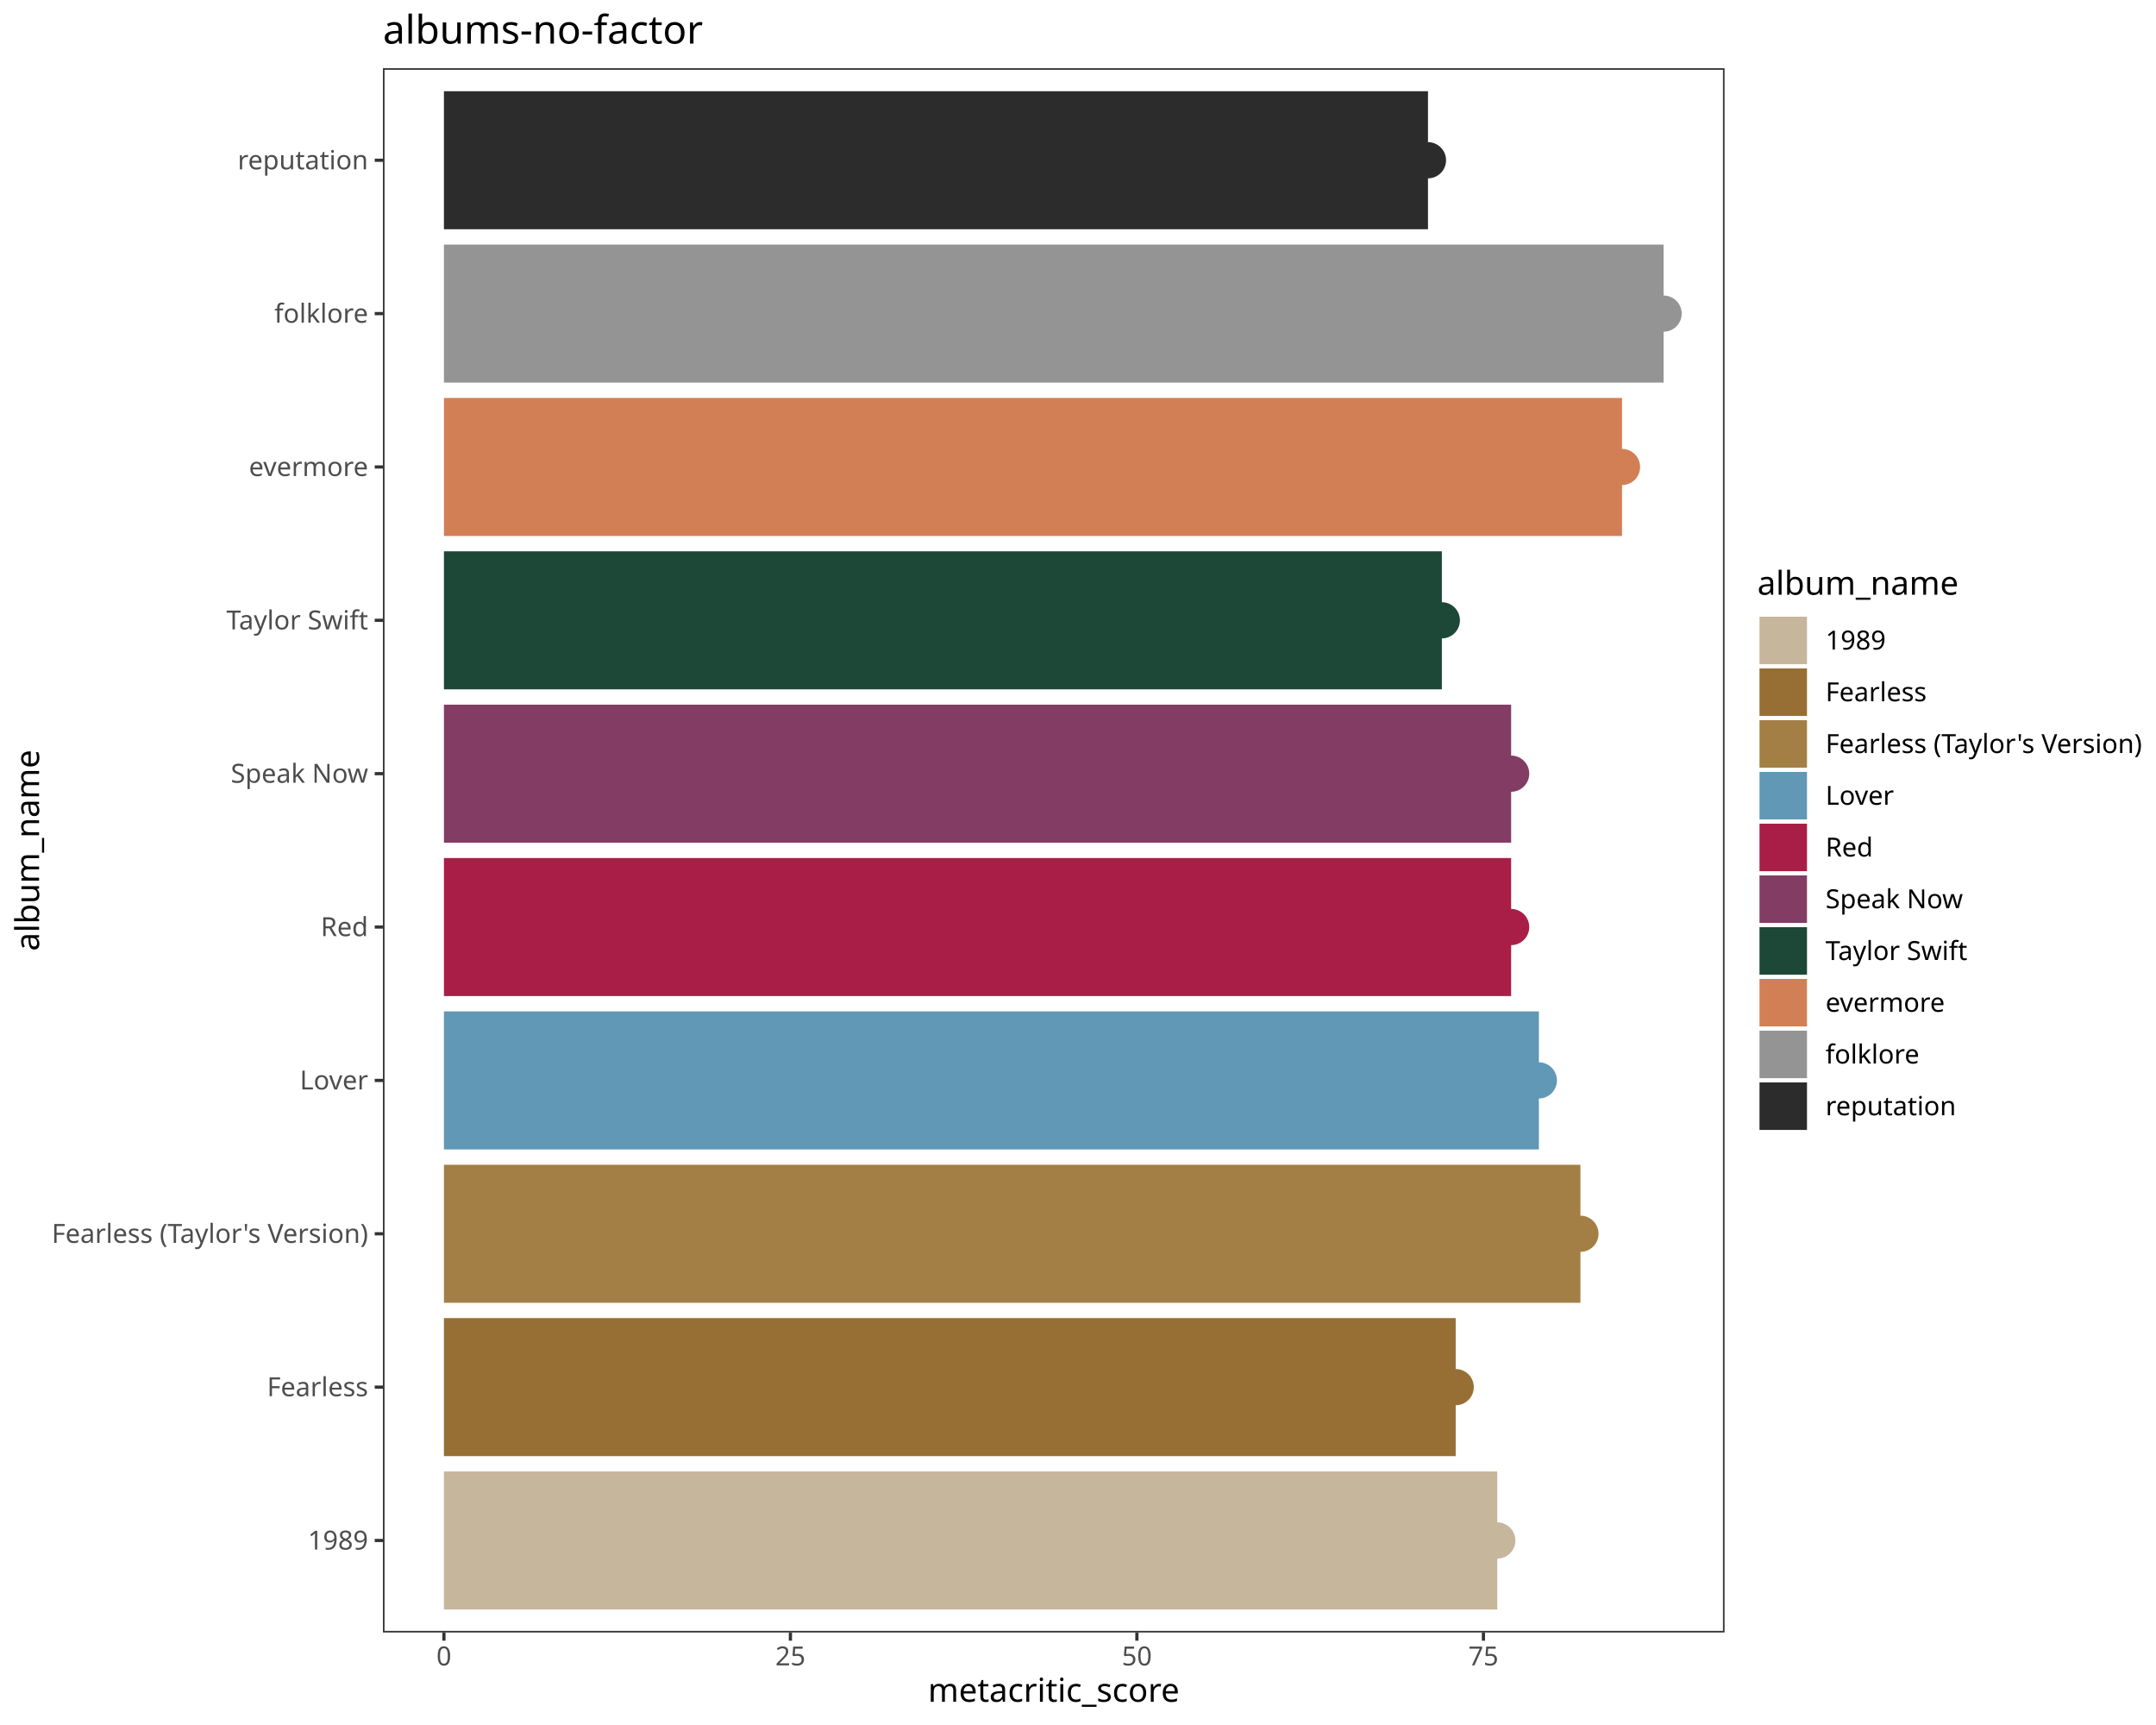
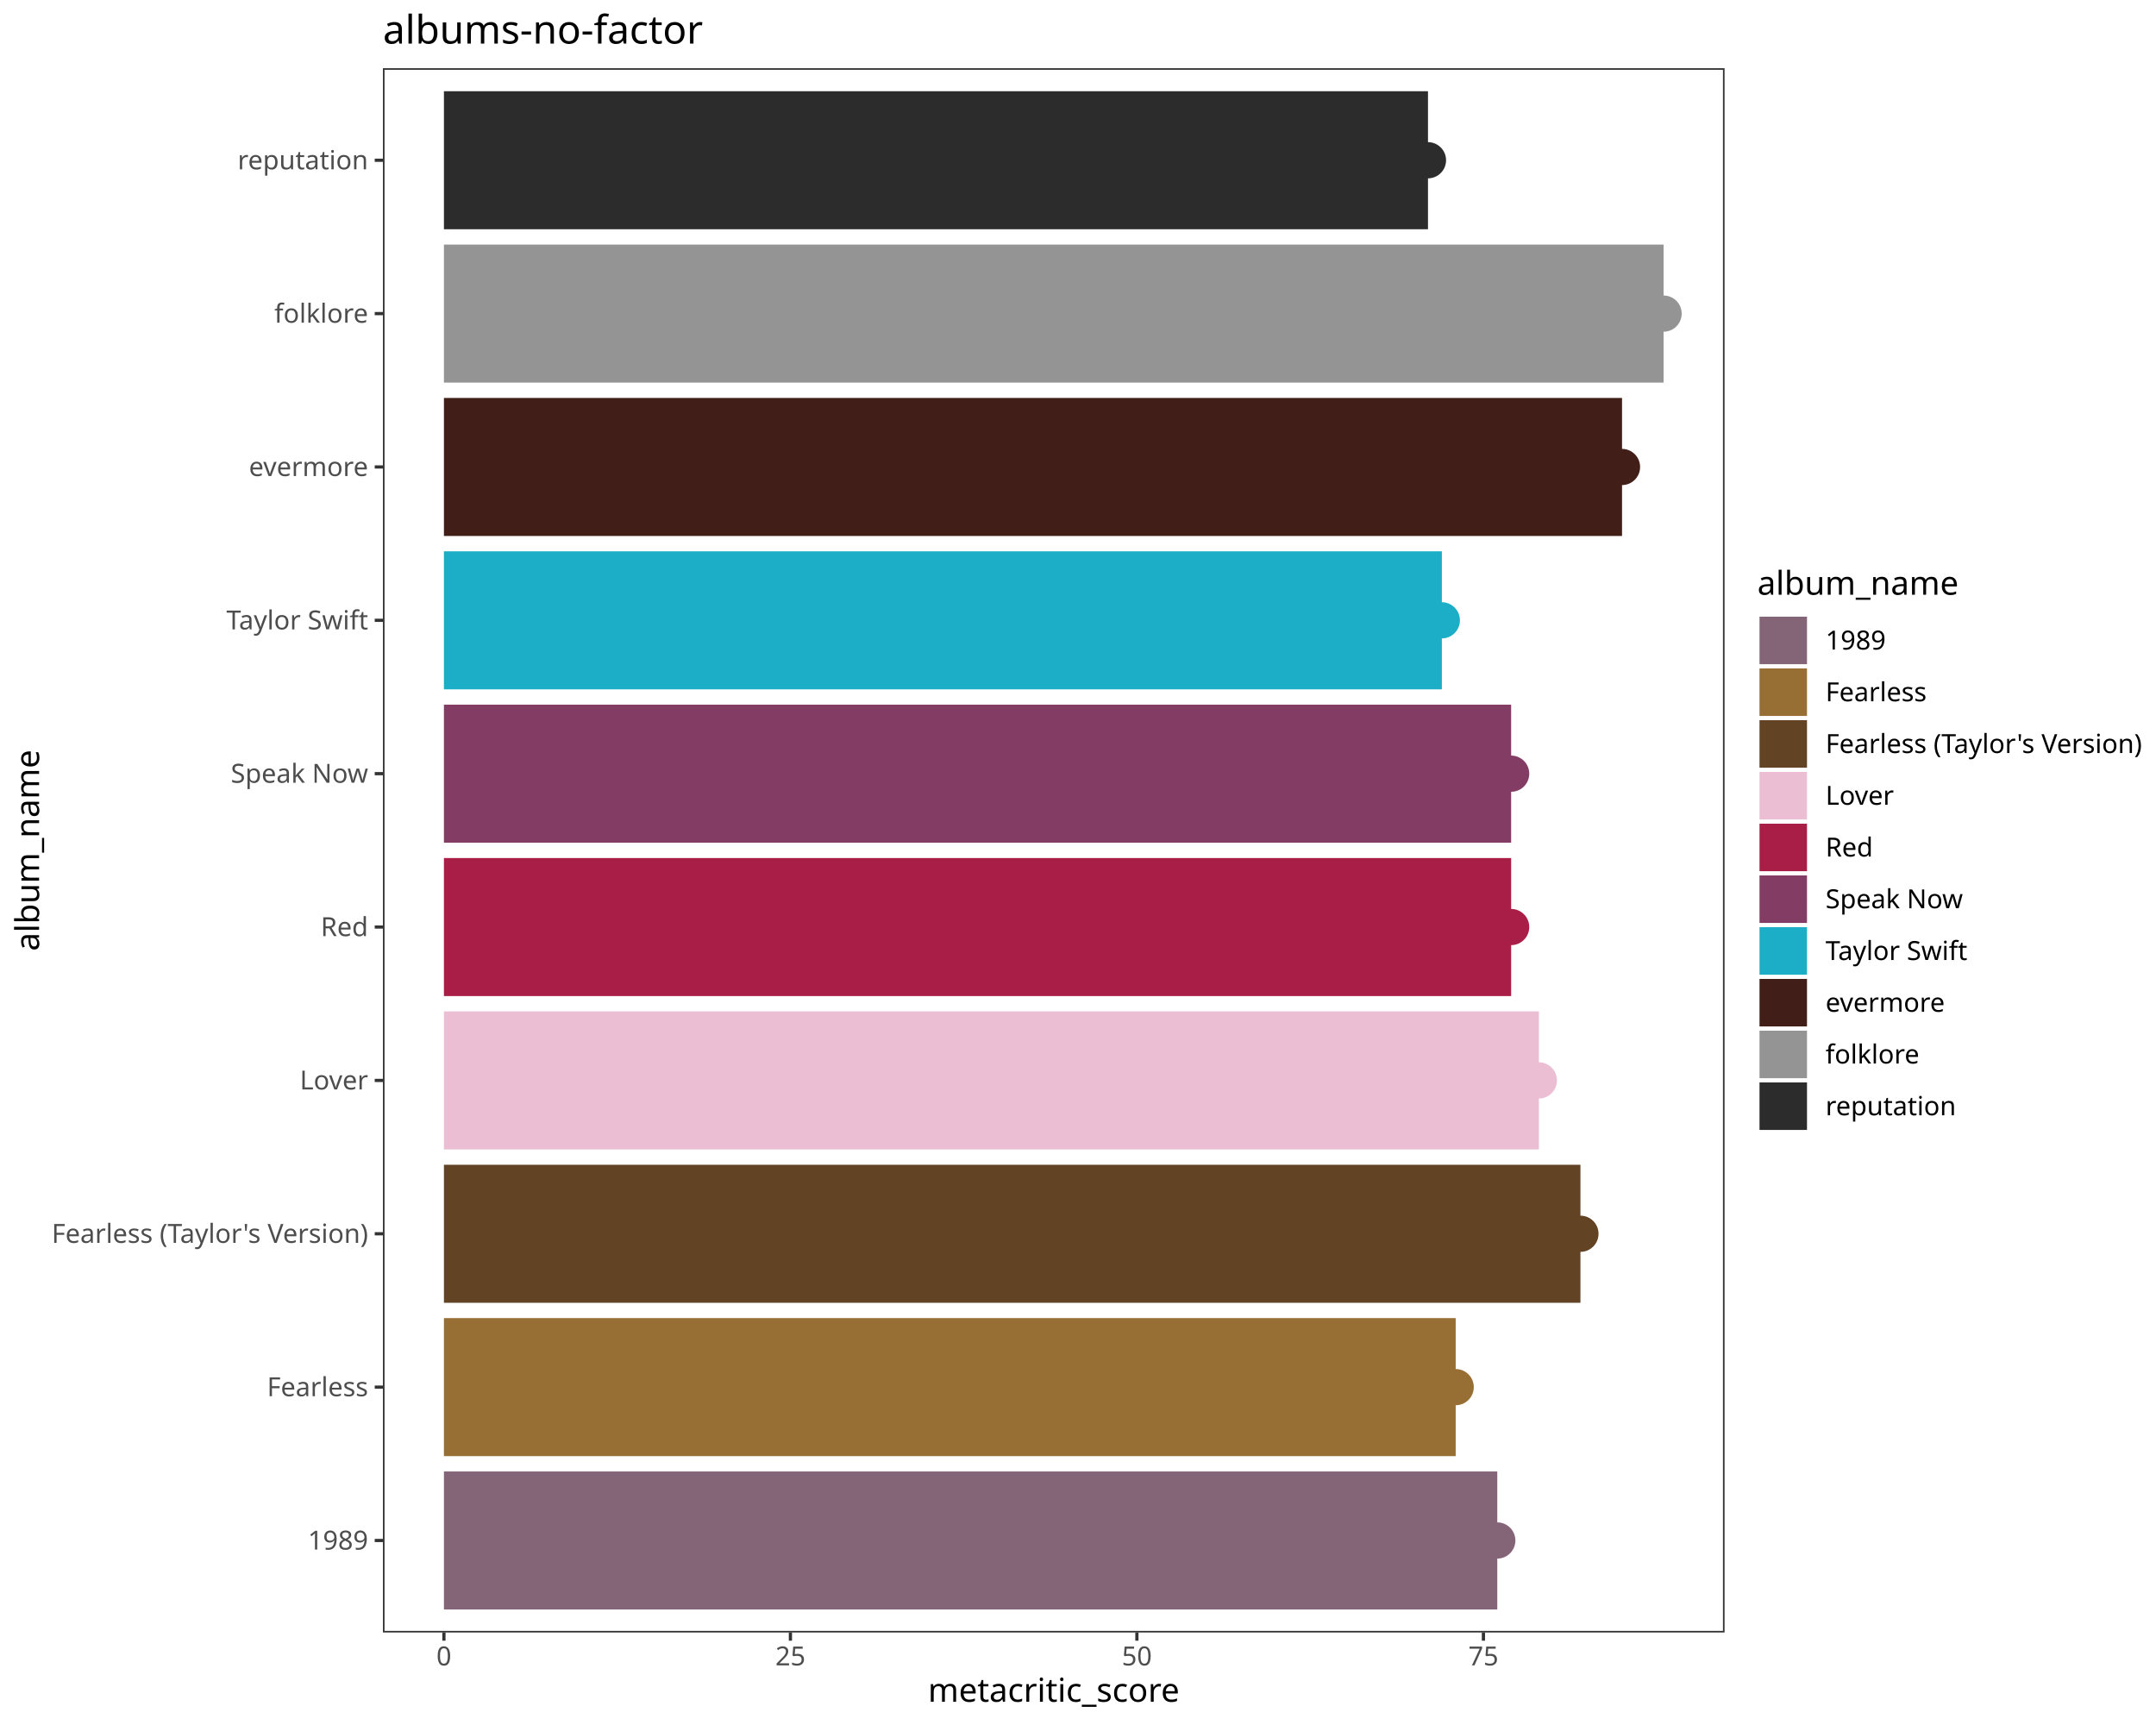
<svg xmlns="http://www.w3.org/2000/svg" class="svglite" data-engine-version="2.0" width="720.00pt" height="576.00pt" viewBox="0 0 720.00 576.00">
  <defs>
    <style type="text/css">
    .svglite line, .svglite polyline, .svglite polygon, .svglite path, .svglite rect, .svglite circle {
      fill: none;
      stroke: #000000;
      stroke-linecap: round;
      stroke-linejoin: round;
      stroke-miterlimit: 10.00;
    }
  </style>
  </defs>
  <rect width="100%" height="100%" style="stroke: none; fill: #FFFFFF;" />
  <defs>
    <clipPath id="cpMC4wMHw3MjAuMDB8MC4wMHw1NzYuMDA=">
      <rect x="0.00" y="0.00" width="720.00" height="576.00" />
    </clipPath>
  </defs>
  <g clip-path="url(#cpMC4wMHw3MjAuMDB8MC4wMHw1NzYuMDA=)">
    <rect x="0.00" y="0.00" width="720.00" height="576.00" style="stroke-width: 1.07; stroke: #FFFFFF; fill: #FFFFFF;" />
  </g>
  <defs>
    <clipPath id="cpMTI3Ljg4fDU3NS45M3wyMi43OHw1NDUuMTE=">
      <rect x="127.88" y="22.78" width="448.04" height="522.33" />
    </clipPath>
  </defs>
  <g clip-path="url(#cpMTI3Ljg4fDU3NS45M3wyMi43OHw1NDUuMTE=)">
    <rect x="127.88" y="22.78" width="448.04" height="522.33" style="stroke-width: 1.07; stroke: none; fill: #FFFFFF;" />
-     <rect x="148.25" y="184.09" width="333.26" height="46.09" style="stroke-width: 1.07; stroke: none; stroke-linecap: square; stroke-linejoin: miter; fill: #1D4737;" />
+     <rect x="148.25" y="184.09" width="333.26" height="46.09" style="stroke-width: 1.07; stroke: none; stroke-linecap: square; stroke-linejoin: miter; fill: #1BAEC6;" />
    <rect x="148.25" y="440.13" width="337.88" height="46.09" style="stroke-width: 1.07; stroke: none; stroke-linecap: square; stroke-linejoin: miter; fill: #976F34;" />
    <rect x="148.25" y="235.30" width="356.40" height="46.09" style="stroke-width: 1.07; stroke: none; stroke-linecap: square; stroke-linejoin: miter; fill: #833C63;" />
    <rect x="148.25" y="286.51" width="356.40" height="46.09" style="stroke-width: 1.07; stroke: none; stroke-linecap: square; stroke-linejoin: miter; fill: #A91E47;" />
-     <rect x="148.25" y="491.34" width="351.77" height="46.09" style="stroke-width: 1.07; stroke: none; stroke-linecap: square; stroke-linejoin: miter; fill: #C6B69C;" />
+     <rect x="148.25" y="491.34" width="351.77" height="46.09" style="stroke-width: 1.07; stroke: none; stroke-linecap: square; stroke-linejoin: miter; fill: #846578;" />
    <rect x="148.25" y="30.46" width="328.63" height="46.09" style="stroke-width: 1.07; stroke: none; stroke-linecap: square; stroke-linejoin: miter; fill: #2C2C2C;" />
-     <rect x="148.25" y="337.72" width="365.66" height="46.09" style="stroke-width: 1.07; stroke: none; stroke-linecap: square; stroke-linejoin: miter; fill: #6098B6;" />
+     <rect x="148.25" y="337.72" width="365.66" height="46.09" style="stroke-width: 1.07; stroke: none; stroke-linecap: square; stroke-linejoin: miter; fill: #EBBED3;" />
    <rect x="148.25" y="81.67" width="407.31" height="46.09" style="stroke-width: 1.07; stroke: none; stroke-linecap: square; stroke-linejoin: miter; fill: #949494;" />
-     <rect x="148.25" y="132.88" width="393.43" height="46.09" style="stroke-width: 1.07; stroke: none; stroke-linecap: square; stroke-linejoin: miter; fill: #D37F55;" />
-     <rect x="148.25" y="388.93" width="379.54" height="46.09" style="stroke-width: 1.07; stroke: none; stroke-linecap: square; stroke-linejoin: miter; fill: #A47F45;" />
-     <circle cx="481.50" cy="207.13" r="5.69" style="stroke-width: 0.71; stroke: #1D4737; fill: #1D4737;" />
+     <rect x="148.25" y="132.88" width="393.43" height="46.09" style="stroke-width: 1.07; stroke: none; stroke-linecap: square; stroke-linejoin: miter; fill: #421E18;" />
+     <rect x="148.25" y="388.93" width="379.54" height="46.09" style="stroke-width: 1.07; stroke: none; stroke-linecap: square; stroke-linejoin: miter; fill: #624324;" />
+     <circle cx="481.50" cy="207.13" r="5.69" style="stroke-width: 0.71; stroke: #1BAEC6; fill: #1BAEC6;" />
    <circle cx="486.13" cy="463.18" r="5.69" style="stroke-width: 0.71; stroke: #976F34; fill: #976F34;" />
    <circle cx="504.65" cy="258.34" r="5.69" style="stroke-width: 0.71; stroke: #833C63; fill: #833C63;" />
    <circle cx="504.65" cy="309.55" r="5.69" style="stroke-width: 0.71; stroke: #A91E47; fill: #A91E47;" />
-     <circle cx="500.02" cy="514.39" r="5.69" style="stroke-width: 0.71; stroke: #C6B69C; fill: #C6B69C;" />
+     <circle cx="500.02" cy="514.39" r="5.69" style="stroke-width: 0.71; stroke: #846578; fill: #846578;" />
    <circle cx="476.87" cy="53.51" r="5.69" style="stroke-width: 0.71; stroke: #2C2C2C; fill: #2C2C2C;" />
-     <circle cx="513.90" cy="360.76" r="5.69" style="stroke-width: 0.71; stroke: #6098B6; fill: #6098B6;" />
+     <circle cx="513.90" cy="360.76" r="5.69" style="stroke-width: 0.71; stroke: #EBBED3; fill: #EBBED3;" />
    <circle cx="555.56" cy="104.72" r="5.69" style="stroke-width: 0.71; stroke: #949494; fill: #949494;" />
-     <circle cx="541.67" cy="155.93" r="5.69" style="stroke-width: 0.71; stroke: #D37F55; fill: #D37F55;" />
-     <circle cx="527.79" cy="411.97" r="5.69" style="stroke-width: 0.71; stroke: #A47F45; fill: #A47F45;" />
+     <circle cx="541.67" cy="155.93" r="5.69" style="stroke-width: 0.71; stroke: #421E18; fill: #421E18;" />
+     <circle cx="527.79" cy="411.97" r="5.69" style="stroke-width: 0.71; stroke: #624324; fill: #624324;" />
    <rect x="127.88" y="22.78" width="448.04" height="522.33" style="stroke-width: 1.07; stroke: #333333;" />
  </g>
  <g clip-path="url(#cpMC4wMHw3MjAuMDB8MC4wMHw1NzYuMDA=)">
    <text x="122.95" y="517.42" text-anchor="end" style="font-size: 8.80px; fill: #4D4D4D; font-family: sans;" textLength="19.58px" lengthAdjust="spacingAndGlyphs">1989</text>
    <text x="122.95" y="466.21" text-anchor="end" style="font-size: 8.80px; fill: #4D4D4D; font-family: sans;" textLength="33.75px" lengthAdjust="spacingAndGlyphs">Fearless</text>
    <text x="122.95" y="415.00" text-anchor="end" style="font-size: 8.80px; fill: #4D4D4D; font-family: sans;" textLength="104.88px" lengthAdjust="spacingAndGlyphs">Fearless (Taylor's Version)</text>
    <text x="122.95" y="363.79" text-anchor="end" style="font-size: 8.80px; fill: #4D4D4D; font-family: sans;" textLength="22.02px" lengthAdjust="spacingAndGlyphs">Lover</text>
    <text x="122.95" y="312.58" text-anchor="end" style="font-size: 8.80px; fill: #4D4D4D; font-family: sans;" textLength="16.15px" lengthAdjust="spacingAndGlyphs">Red</text>
    <text x="122.95" y="261.37" text-anchor="end" style="font-size: 8.80px; fill: #4D4D4D; font-family: sans;" textLength="45.01px" lengthAdjust="spacingAndGlyphs">Speak Now</text>
    <text x="122.95" y="210.16" text-anchor="end" style="font-size: 8.80px; fill: #4D4D4D; font-family: sans;" textLength="45.97px" lengthAdjust="spacingAndGlyphs">Taylor Swift</text>
    <text x="122.95" y="158.95" text-anchor="end" style="font-size: 8.80px; fill: #4D4D4D; font-family: sans;" textLength="37.18px" lengthAdjust="spacingAndGlyphs">evermore</text>
    <text x="122.95" y="107.75" text-anchor="end" style="font-size: 8.80px; fill: #4D4D4D; font-family: sans;" textLength="28.37px" lengthAdjust="spacingAndGlyphs">folklore</text>
    <text x="122.95" y="56.54" text-anchor="end" style="font-size: 8.80px; fill: #4D4D4D; font-family: sans;" textLength="39.14px" lengthAdjust="spacingAndGlyphs">reputation</text>
    <polyline points="125.14,514.39 127.88,514.39 " style="stroke-width: 1.07; stroke: #333333; stroke-linecap: butt;" />
    <polyline points="125.14,463.18 127.88,463.18 " style="stroke-width: 1.07; stroke: #333333; stroke-linecap: butt;" />
    <polyline points="125.14,411.97 127.88,411.97 " style="stroke-width: 1.07; stroke: #333333; stroke-linecap: butt;" />
    <polyline points="125.14,360.76 127.88,360.76 " style="stroke-width: 1.07; stroke: #333333; stroke-linecap: butt;" />
    <polyline points="125.14,309.55 127.88,309.55 " style="stroke-width: 1.07; stroke: #333333; stroke-linecap: butt;" />
    <polyline points="125.14,258.34 127.88,258.34 " style="stroke-width: 1.07; stroke: #333333; stroke-linecap: butt;" />
    <polyline points="125.14,207.13 127.88,207.13 " style="stroke-width: 1.07; stroke: #333333; stroke-linecap: butt;" />
    <polyline points="125.14,155.93 127.88,155.93 " style="stroke-width: 1.07; stroke: #333333; stroke-linecap: butt;" />
    <polyline points="125.14,104.72 127.88,104.72 " style="stroke-width: 1.07; stroke: #333333; stroke-linecap: butt;" />
    <polyline points="125.14,53.51 127.88,53.51 " style="stroke-width: 1.07; stroke: #333333; stroke-linecap: butt;" />
    <polyline points="148.25,547.85 148.25,545.11 " style="stroke-width: 1.07; stroke: #333333; stroke-linecap: butt;" />
    <polyline points="263.96,547.85 263.96,545.11 " style="stroke-width: 1.07; stroke: #333333; stroke-linecap: butt;" />
    <polyline points="379.67,547.85 379.67,545.11 " style="stroke-width: 1.07; stroke: #333333; stroke-linecap: butt;" />
    <polyline points="495.39,547.85 495.39,545.11 " style="stroke-width: 1.07; stroke: #333333; stroke-linecap: butt;" />
    <text x="148.25" y="556.10" text-anchor="middle" style="font-size: 8.80px; fill: #4D4D4D; font-family: sans;" textLength="4.89px" lengthAdjust="spacingAndGlyphs">0</text>
    <text x="263.96" y="556.10" text-anchor="middle" style="font-size: 8.80px; fill: #4D4D4D; font-family: sans;" textLength="9.79px" lengthAdjust="spacingAndGlyphs">25</text>
    <text x="379.67" y="556.10" text-anchor="middle" style="font-size: 8.80px; fill: #4D4D4D; font-family: sans;" textLength="9.79px" lengthAdjust="spacingAndGlyphs">50</text>
    <text x="495.39" y="556.10" text-anchor="middle" style="font-size: 8.80px; fill: #4D4D4D; font-family: sans;" textLength="9.79px" lengthAdjust="spacingAndGlyphs">75</text>
    <text x="351.90" y="568.24" text-anchor="middle" style="font-size: 11.00px; font-family: sans;" textLength="80.10px" lengthAdjust="spacingAndGlyphs">metacritic_score</text>
    <text transform="translate(13.05,283.95) rotate(-90)" text-anchor="middle" style="font-size: 11.00px; font-family: sans;" textLength="63.60px" lengthAdjust="spacingAndGlyphs">album_name</text>
    <rect x="586.88" y="189.88" width="127.64" height="188.13" style="stroke-width: 1.07; stroke: none; fill: #FFFFFF;" />
    <text x="586.88" y="198.59" style="font-size: 11.00px; font-family: sans;" textLength="63.60px" lengthAdjust="spacingAndGlyphs">album_name</text>
    <rect x="586.88" y="205.21" width="17.28" height="17.28" style="stroke-width: 1.07; stroke: none; fill: #FFFFFF;" />
-     <rect x="587.59" y="205.92" width="15.86" height="15.86" style="stroke-width: 1.07; stroke: none; stroke-linecap: square; stroke-linejoin: miter; fill: #C6B69C;" />
-     <circle cx="595.52" cy="213.85" r="5.69" style="stroke-width: 0.71; stroke: #C6B69C; fill: #C6B69C;" />
+     <rect x="587.59" y="205.92" width="15.86" height="15.86" style="stroke-width: 1.07; stroke: none; stroke-linecap: square; stroke-linejoin: miter; fill: #846578;" />
+     <circle cx="595.52" cy="213.85" r="5.69" style="stroke-width: 0.71; stroke: #846578; fill: #846578;" />
    <rect x="586.88" y="222.49" width="17.28" height="17.28" style="stroke-width: 1.07; stroke: none; fill: #FFFFFF;" />
    <rect x="587.59" y="223.20" width="15.86" height="15.86" style="stroke-width: 1.07; stroke: none; stroke-linecap: square; stroke-linejoin: miter; fill: #976F34;" />
    <circle cx="595.52" cy="231.13" r="5.69" style="stroke-width: 0.71; stroke: #976F34; fill: #976F34;" />
    <rect x="586.88" y="239.77" width="17.28" height="17.28" style="stroke-width: 1.07; stroke: none; fill: #FFFFFF;" />
-     <rect x="587.59" y="240.48" width="15.86" height="15.86" style="stroke-width: 1.07; stroke: none; stroke-linecap: square; stroke-linejoin: miter; fill: #A47F45;" />
-     <circle cx="595.52" cy="248.41" r="5.69" style="stroke-width: 0.71; stroke: #A47F45; fill: #A47F45;" />
+     <rect x="587.59" y="240.48" width="15.86" height="15.86" style="stroke-width: 1.07; stroke: none; stroke-linecap: square; stroke-linejoin: miter; fill: #624324;" />
+     <circle cx="595.52" cy="248.41" r="5.69" style="stroke-width: 0.71; stroke: #624324; fill: #624324;" />
    <rect x="586.88" y="257.05" width="17.28" height="17.28" style="stroke-width: 1.07; stroke: none; fill: #FFFFFF;" />
-     <rect x="587.59" y="257.76" width="15.86" height="15.86" style="stroke-width: 1.07; stroke: none; stroke-linecap: square; stroke-linejoin: miter; fill: #6098B6;" />
-     <circle cx="595.52" cy="265.69" r="5.69" style="stroke-width: 0.71; stroke: #6098B6; fill: #6098B6;" />
+     <rect x="587.59" y="257.76" width="15.86" height="15.86" style="stroke-width: 1.07; stroke: none; stroke-linecap: square; stroke-linejoin: miter; fill: #EBBED3;" />
+     <circle cx="595.52" cy="265.69" r="5.69" style="stroke-width: 0.71; stroke: #EBBED3; fill: #EBBED3;" />
    <rect x="586.88" y="274.33" width="17.28" height="17.28" style="stroke-width: 1.07; stroke: none; fill: #FFFFFF;" />
    <rect x="587.59" y="275.04" width="15.86" height="15.86" style="stroke-width: 1.07; stroke: none; stroke-linecap: square; stroke-linejoin: miter; fill: #A91E47;" />
    <circle cx="595.52" cy="282.97" r="5.69" style="stroke-width: 0.71; stroke: #A91E47; fill: #A91E47;" />
    <rect x="586.88" y="291.61" width="17.28" height="17.28" style="stroke-width: 1.07; stroke: none; fill: #FFFFFF;" />
    <rect x="587.59" y="292.32" width="15.86" height="15.86" style="stroke-width: 1.07; stroke: none; stroke-linecap: square; stroke-linejoin: miter; fill: #833C63;" />
    <circle cx="595.52" cy="300.25" r="5.69" style="stroke-width: 0.71; stroke: #833C63; fill: #833C63;" />
    <rect x="586.88" y="308.89" width="17.28" height="17.28" style="stroke-width: 1.07; stroke: none; fill: #FFFFFF;" />
-     <rect x="587.59" y="309.60" width="15.86" height="15.86" style="stroke-width: 1.07; stroke: none; stroke-linecap: square; stroke-linejoin: miter; fill: #1D4737;" />
-     <circle cx="595.52" cy="317.53" r="5.69" style="stroke-width: 0.71; stroke: #1D4737; fill: #1D4737;" />
+     <rect x="587.59" y="309.60" width="15.86" height="15.86" style="stroke-width: 1.07; stroke: none; stroke-linecap: square; stroke-linejoin: miter; fill: #1BAEC6;" />
+     <circle cx="595.52" cy="317.53" r="5.69" style="stroke-width: 0.71; stroke: #1BAEC6; fill: #1BAEC6;" />
    <rect x="586.88" y="326.17" width="17.28" height="17.28" style="stroke-width: 1.07; stroke: none; fill: #FFFFFF;" />
-     <rect x="587.59" y="326.88" width="15.86" height="15.86" style="stroke-width: 1.07; stroke: none; stroke-linecap: square; stroke-linejoin: miter; fill: #D37F55;" />
-     <circle cx="595.52" cy="334.81" r="5.69" style="stroke-width: 0.71; stroke: #D37F55; fill: #D37F55;" />
+     <rect x="587.59" y="326.88" width="15.86" height="15.86" style="stroke-width: 1.07; stroke: none; stroke-linecap: square; stroke-linejoin: miter; fill: #421E18;" />
+     <circle cx="595.52" cy="334.81" r="5.69" style="stroke-width: 0.71; stroke: #421E18; fill: #421E18;" />
    <rect x="586.88" y="343.45" width="17.28" height="17.28" style="stroke-width: 1.07; stroke: none; fill: #FFFFFF;" />
    <rect x="587.59" y="344.16" width="15.86" height="15.86" style="stroke-width: 1.07; stroke: none; stroke-linecap: square; stroke-linejoin: miter; fill: #949494;" />
    <circle cx="595.52" cy="352.09" r="5.69" style="stroke-width: 0.71; stroke: #949494; fill: #949494;" />
    <rect x="586.88" y="360.73" width="17.28" height="17.28" style="stroke-width: 1.07; stroke: none; fill: #FFFFFF;" />
    <rect x="587.59" y="361.44" width="15.86" height="15.86" style="stroke-width: 1.07; stroke: none; stroke-linecap: square; stroke-linejoin: miter; fill: #2C2C2C;" />
    <circle cx="595.52" cy="369.37" r="5.69" style="stroke-width: 0.71; stroke: #2C2C2C; fill: #2C2C2C;" />
    <text x="609.64" y="216.88" style="font-size: 8.80px; font-family: sans;" textLength="19.58px" lengthAdjust="spacingAndGlyphs">1989</text>
    <text x="609.64" y="234.16" style="font-size: 8.80px; font-family: sans;" textLength="33.75px" lengthAdjust="spacingAndGlyphs">Fearless</text>
    <text x="609.64" y="251.44" style="font-size: 8.80px; font-family: sans;" textLength="104.88px" lengthAdjust="spacingAndGlyphs">Fearless (Taylor's Version)</text>
    <text x="609.64" y="268.72" style="font-size: 8.80px; font-family: sans;" textLength="22.02px" lengthAdjust="spacingAndGlyphs">Lover</text>
    <text x="609.64" y="286.00" style="font-size: 8.80px; font-family: sans;" textLength="16.15px" lengthAdjust="spacingAndGlyphs">Red</text>
    <text x="609.64" y="303.28" style="font-size: 8.80px; font-family: sans;" textLength="45.01px" lengthAdjust="spacingAndGlyphs">Speak Now</text>
    <text x="609.64" y="320.56" style="font-size: 8.80px; font-family: sans;" textLength="45.97px" lengthAdjust="spacingAndGlyphs">Taylor Swift</text>
    <text x="609.64" y="337.84" style="font-size: 8.80px; font-family: sans;" textLength="37.18px" lengthAdjust="spacingAndGlyphs">evermore</text>
    <text x="609.64" y="355.12" style="font-size: 8.80px; font-family: sans;" textLength="28.37px" lengthAdjust="spacingAndGlyphs">folklore</text>
    <text x="609.64" y="372.40" style="font-size: 8.80px; font-family: sans;" textLength="39.14px" lengthAdjust="spacingAndGlyphs">reputation</text>
    <text x="127.88" y="14.56" style="font-size: 13.20px; font-family: sans;" textLength="99.06px" lengthAdjust="spacingAndGlyphs">albums-no-factor</text>
  </g>
</svg>
